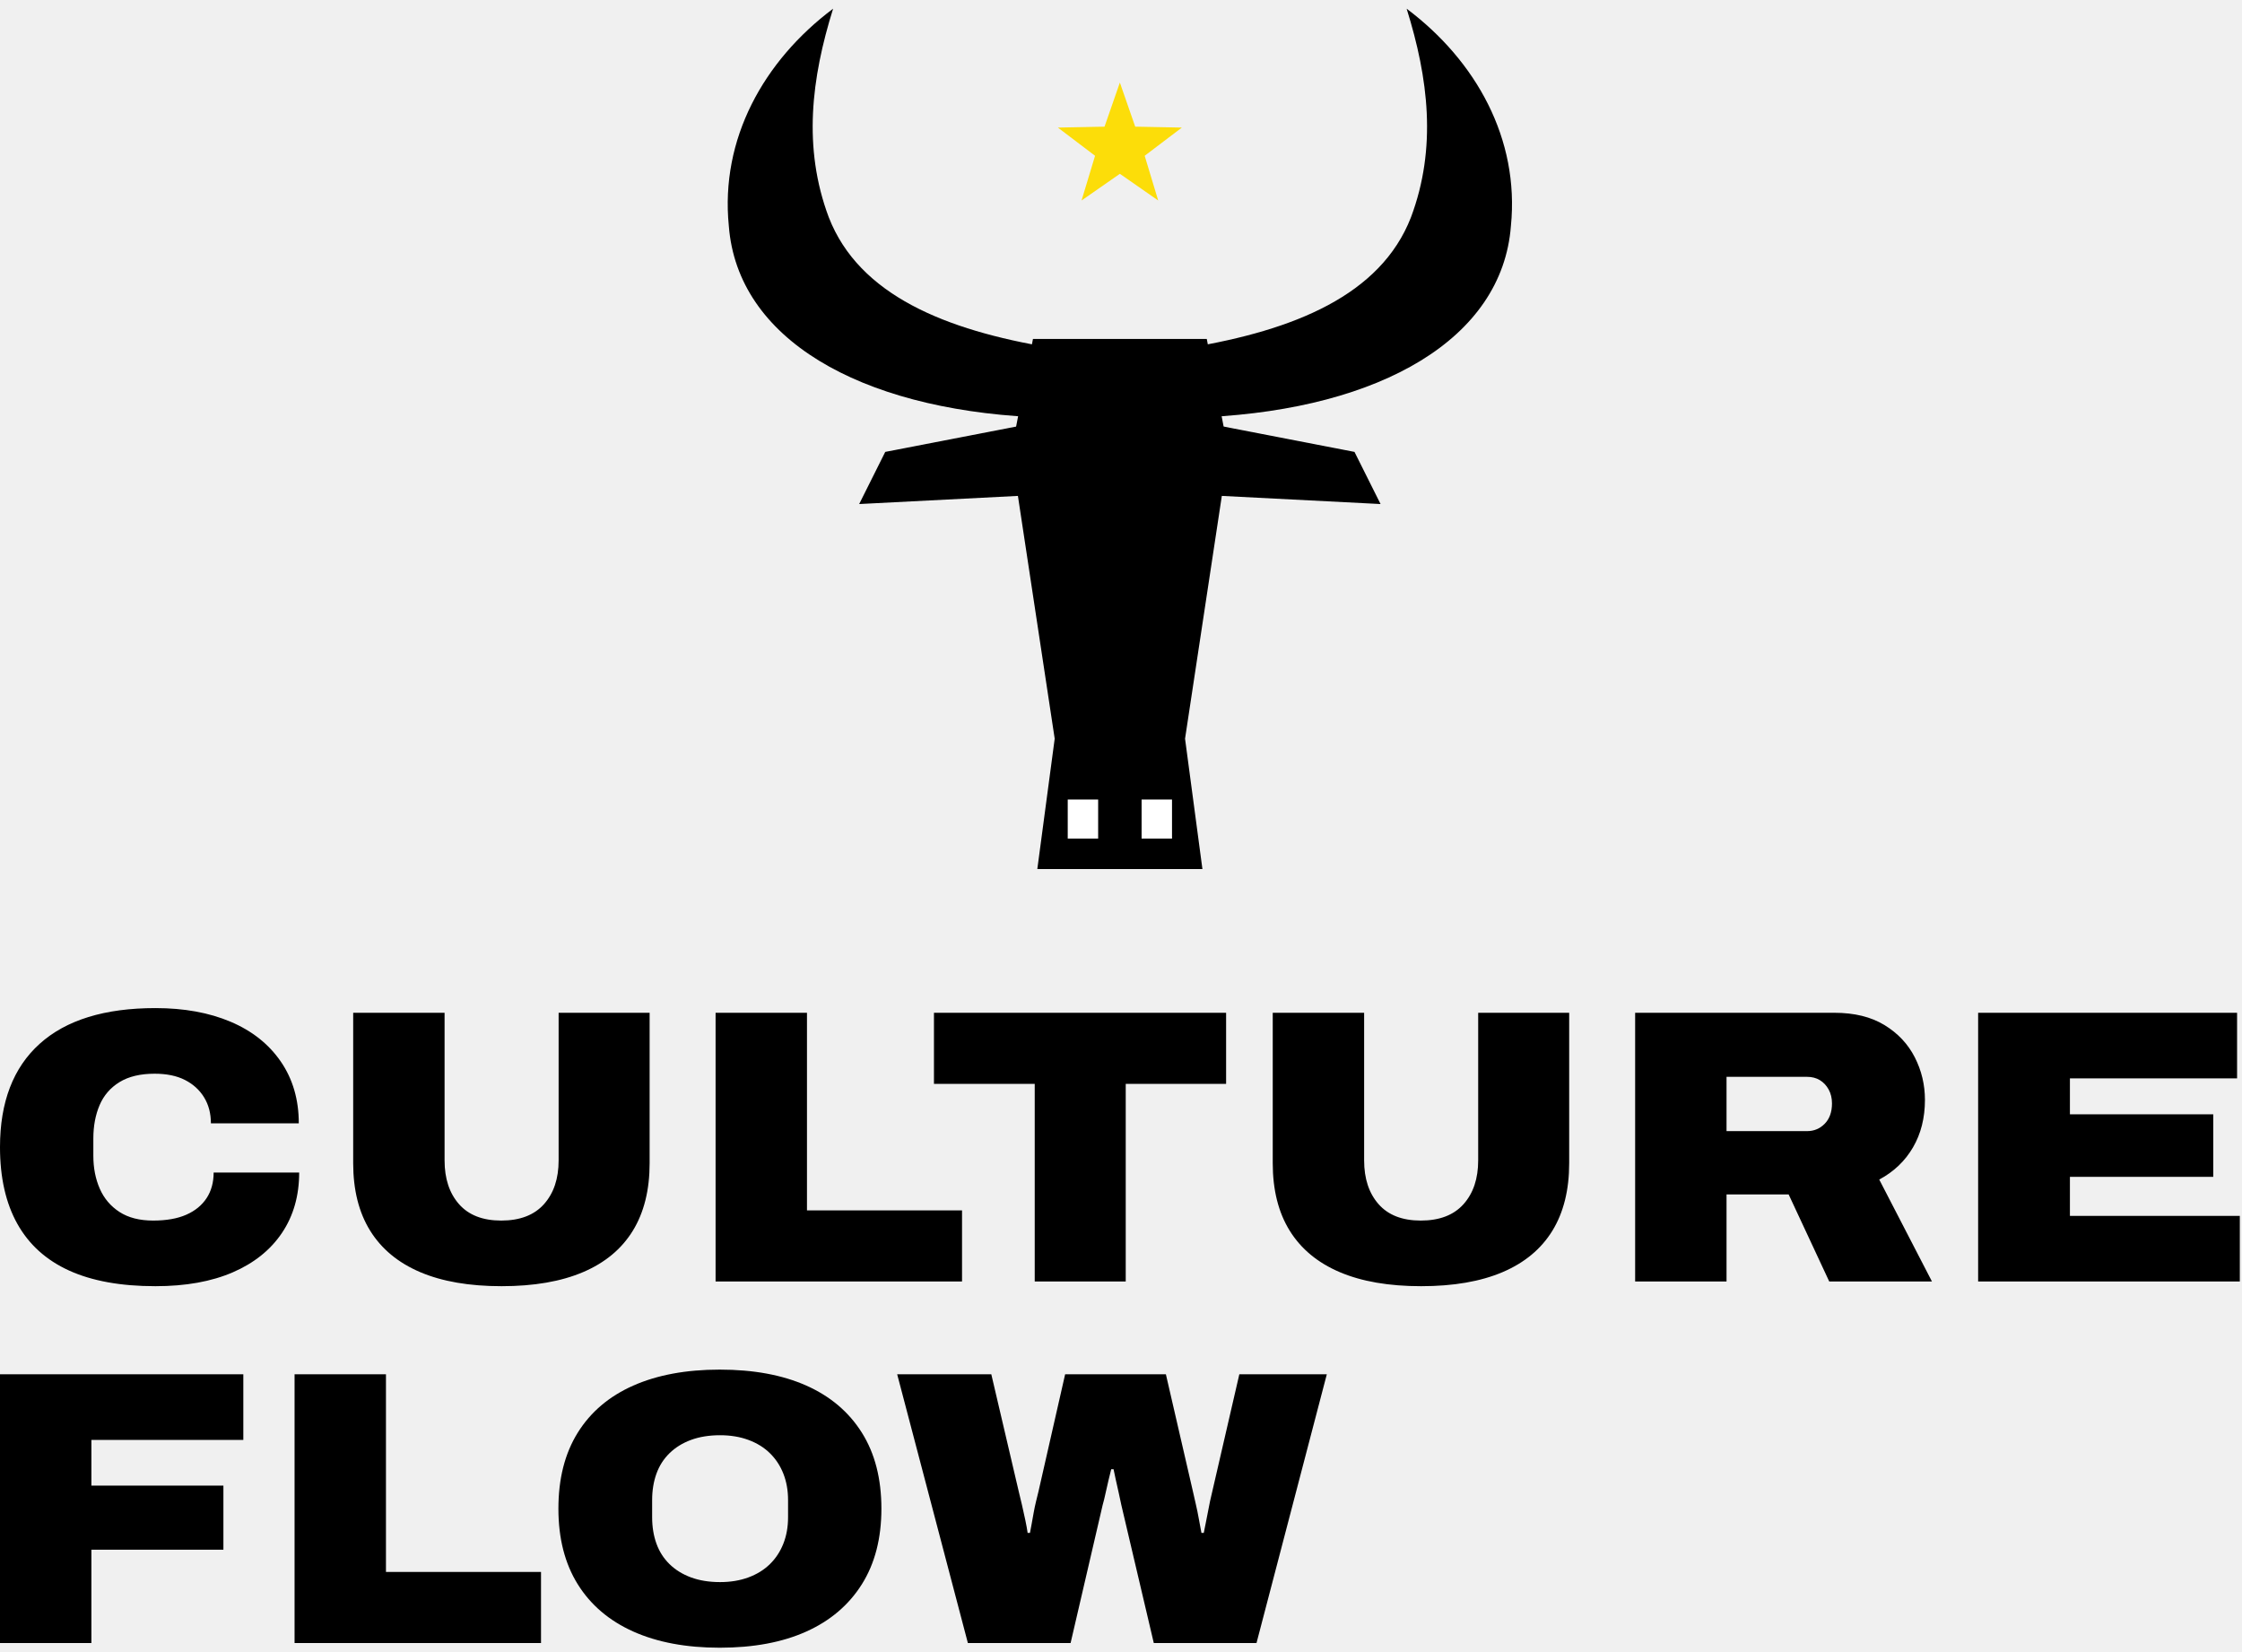
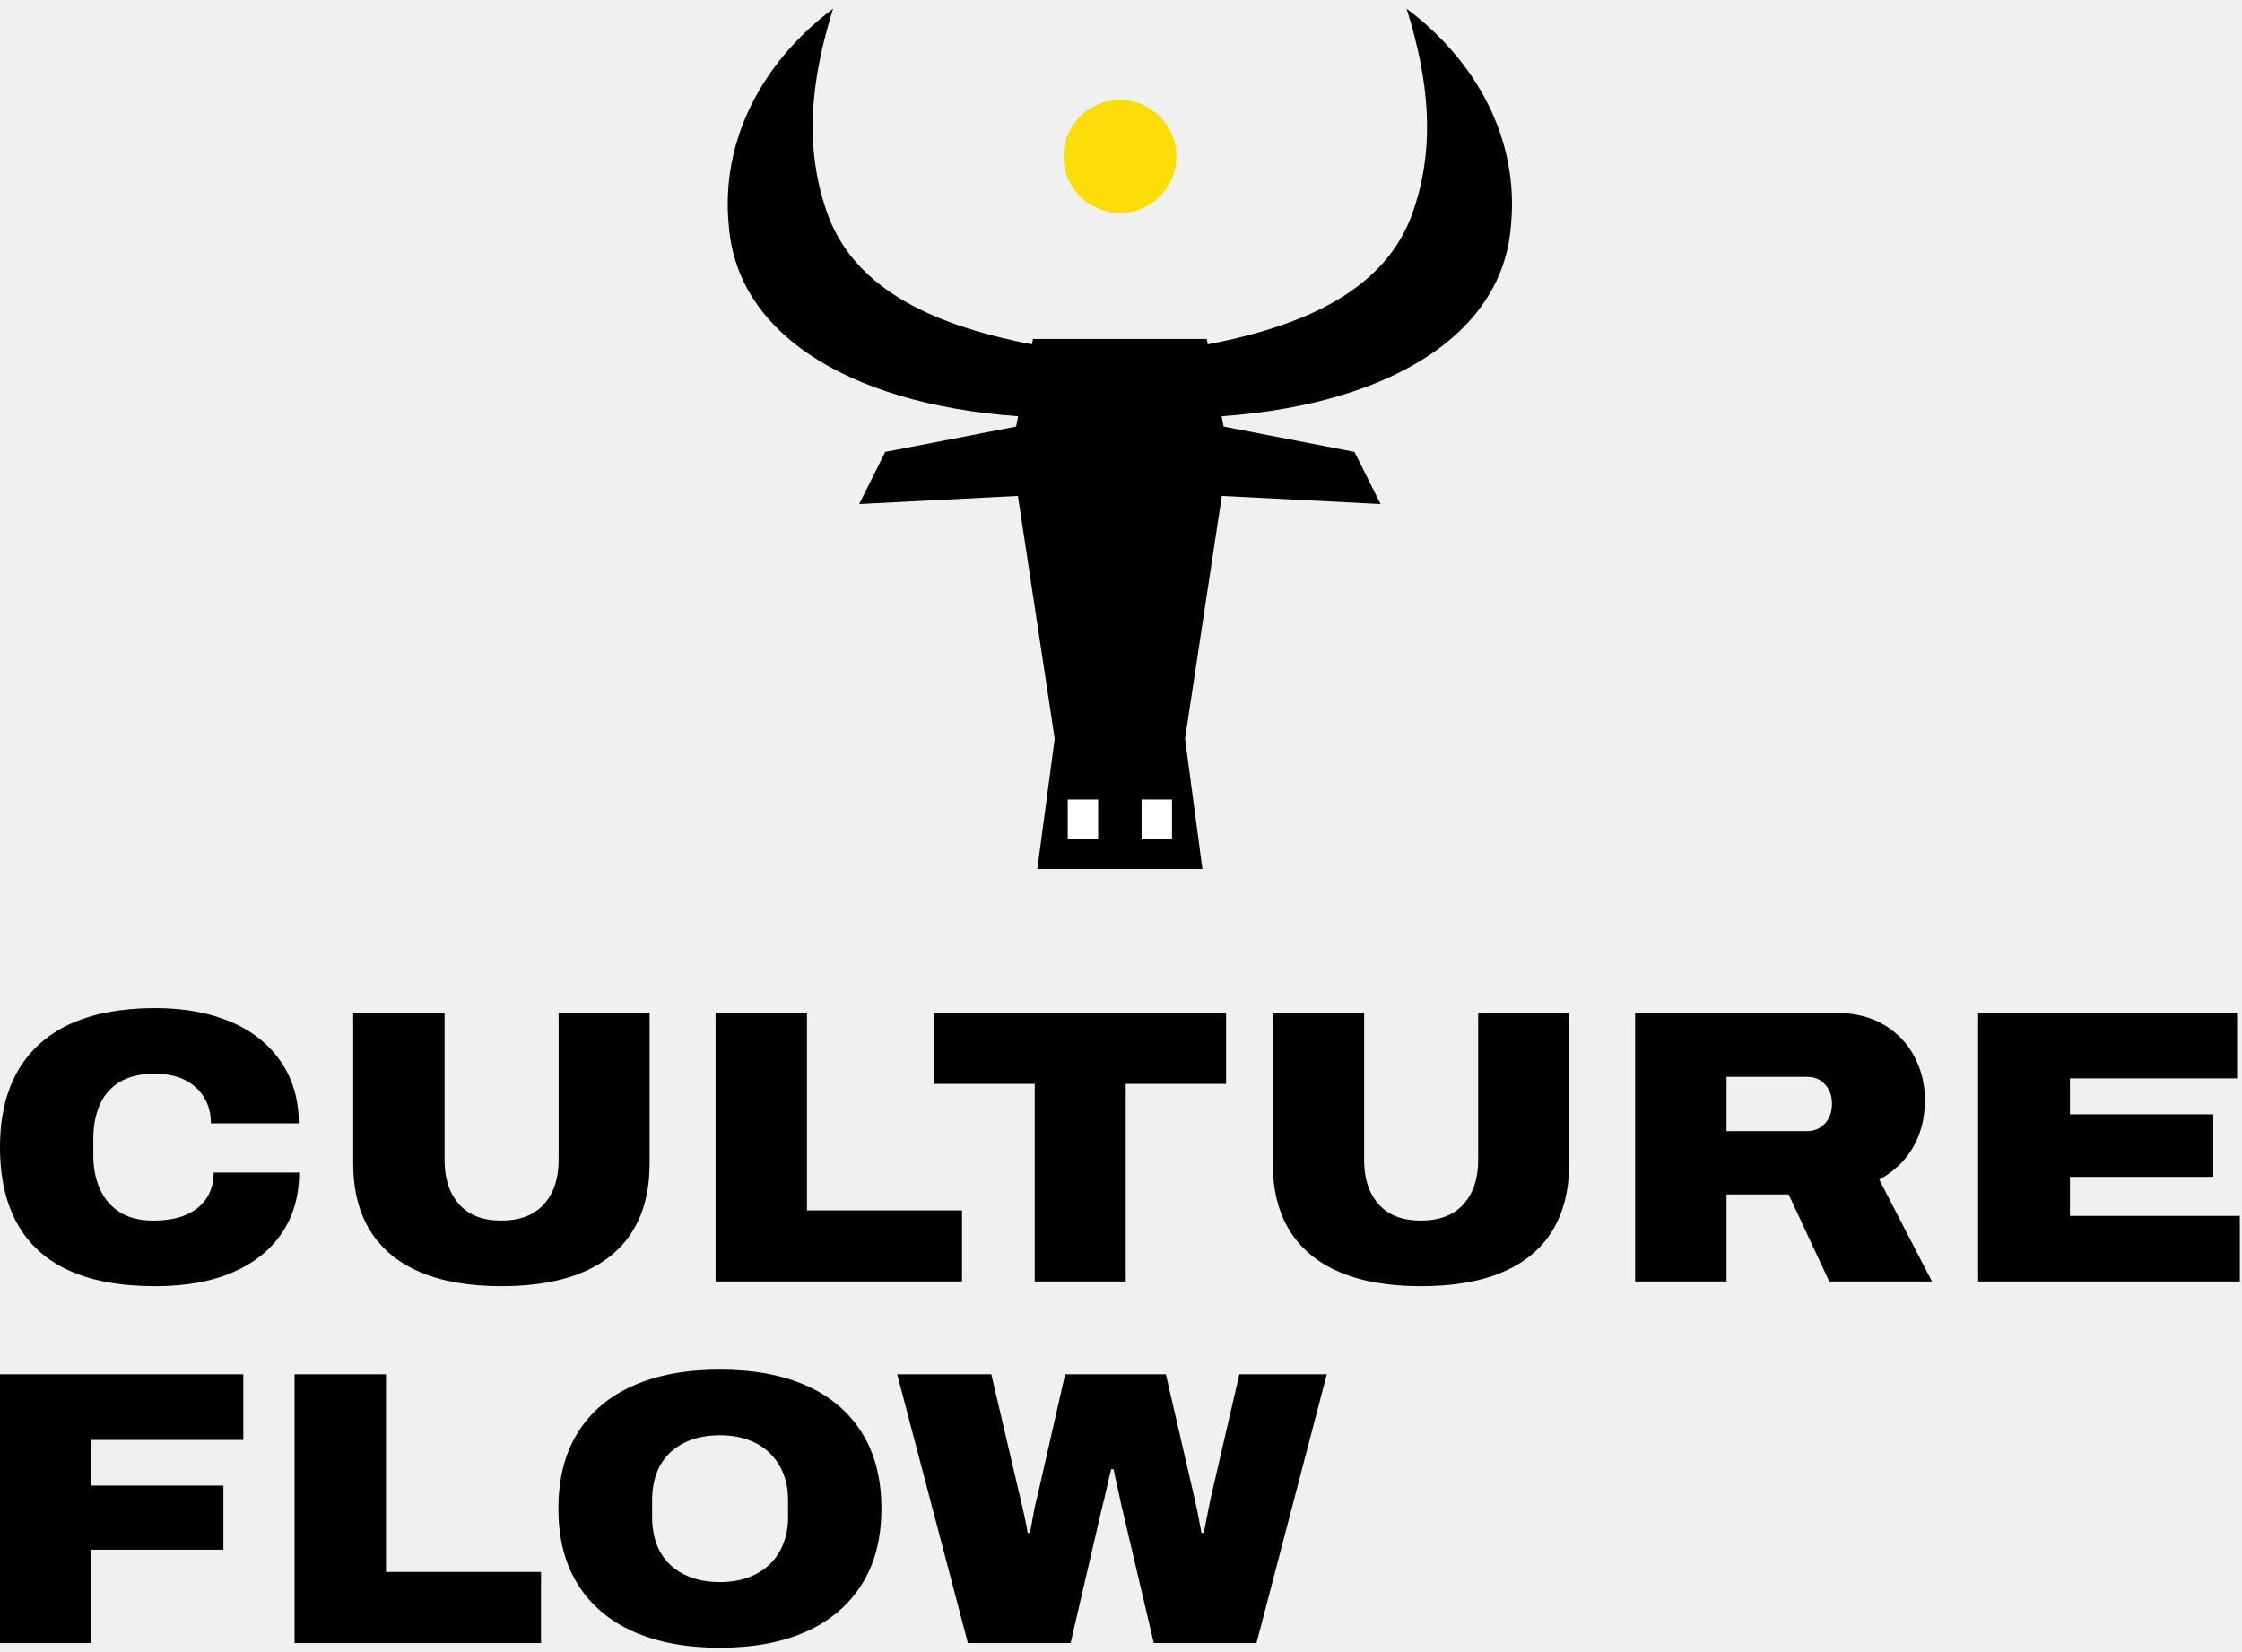
<svg xmlns="http://www.w3.org/2000/svg" viewBox="0 0 516 380" role="img" aria-label="CultureFlow">
  <g transform="translate(163.74 0.00) scale(1) translate(-6 0)">
    <path d="M84 80C60 76 40 68 33 50C27 34 29 18 34 2C18 14 8 32 10 52C12 78 40 94 80 96Z" fill="#000000" />
    <path d="M116 80C140 76 160 68 167 50C173 34 171 18 166 2C182 14 192 32 190 52C188 78 160 94 120 96Z" fill="#000000" />
    <polygon points="77,98 46,104 40,116 79,114" fill="#000000" />
    <polygon points="123,98 154,104 160,116 121,114" fill="#000000" />
    <polygon points="80,78 120,78 125,104 115,170 119,200 81,200 85,170 75,104" fill="#000000" />
    <rect x="88" y="184" width="7" height="9" fill="#FFFFFF" />
    <rect x="105" y="184" width="7" height="9" fill="#FFFFFF" />
-     <polygon points="100,19 103.53,29.15 114.27,29.36 105.71,35.85 108.82,46.14 100,40 91.18,46.14 94.29,35.85 85.73,29.36 96.47,29.15" fill="#FCDD09" />
+     <circle cx="100" cy="36" r="13" fill="#FCDD09" />
  </g>
  <path fill="#000000" transform="translate(0.00 232.00) scale(0.08989) translate(-45 700)" d="M443 12Q310 12 222 -28Q134 -68 89.5 -147.5Q45 -227 45 -344Q45 -517 146.5 -608.5Q248 -700 443 -700Q553 -700 635.5 -665Q718 -630 764 -563Q810 -496 810 -405L585 -405Q585 -443 567.5 -471.5Q550 -500 518.5 -516Q487 -532 441 -532Q386 -532 351 -510.5Q316 -489 300 -451.5Q284 -414 284 -366L284 -322Q284 -275 300.5 -237.5Q317 -200 351 -178Q385 -156 437 -156Q488 -156 522 -171Q556 -186 574 -213.5Q592 -241 592 -279L811 -279Q811 -190 767 -124.5Q723 -59 641 -23.5Q559 12 443 12Z M1329.28 12Q1205.28 12 1120.78 -24Q1036.28 -60 992.78 -130Q949.28 -200 949.28 -303L949.28 -688L1183.28 -688L1183.28 -310Q1183.28 -240 1220.28 -198Q1257.28 -156 1328.28 -156Q1400.28 -156 1437.78 -198Q1475.28 -240 1475.28 -310L1475.28 -688L1708.28 -688L1708.28 -303Q1708.28 -200 1665.28 -130Q1622.28 -60 1537.78 -24Q1453.28 12 1329.28 12Z M1877.16 0L1877.16 -688L2111.16 -688L2111.16 -182L2508.16 -182L2508.16 0Z M2694.28 0L2694.28 -506L2436.28 -506L2436.28 -688L3184.28 -688L3184.28 -506L2927.28 -506L2927.28 0Z M3683.68 12Q3559.68 12 3475.18 -24Q3390.68 -60 3347.18 -130Q3303.68 -200 3303.68 -303L3303.68 -688L3537.68 -688L3537.68 -310Q3537.68 -240 3574.68 -198Q3611.68 -156 3682.68 -156Q3754.68 -156 3792.18 -198Q3829.68 -240 3829.68 -310L3829.68 -688L4062.68 -688L4062.68 -303Q4062.68 -200 4019.68 -130Q3976.68 -60 3892.18 -24Q3807.68 12 3683.68 12Z M4231.56 0L4231.56 -688L4741.56 -688Q4818.56 -688 4870.06 -656.5Q4921.56 -625 4947.56 -574Q4973.56 -523 4973.56 -465Q4973.56 -396 4943.06 -343.5Q4912.56 -291 4856.56 -261L4991.56 0L4728.56 0L4624.56 -223L4465.56 -223L4465.56 0ZM4465.56 -385L4671.56 -385Q4698.56 -385 4717.06 -404Q4735.56 -423 4735.56 -456Q4735.56 -476 4727.06 -491.5Q4718.56 -507 4704.56 -515.5Q4690.56 -524 4671.56 -524L4465.56 -524Z M5109.76 0L5109.76 -688L5772.76 -688L5772.76 -520L5344.76 -520L5344.76 -428L5711.76 -428L5711.76 -268L5344.76 -268L5344.76 -168L5779.76 -168L5779.76 0Z" />
  <path fill="#000000" transform="translate(0.00 315.20) scale(0.08989) translate(-74 700)" d="M74 0L74 -688L697 -688L697 -520L308 -520L308 -403L646 -403L646 -239L308 -239L308 0Z M828.2 0L828.2 -688L1062.2 -688L1062.2 -182L1459.2 -182L1459.2 0Z M1916.72 12Q1787.72 12 1695.22 -29.5Q1602.72 -71 1553.22 -150.5Q1503.72 -230 1503.72 -344Q1503.72 -459 1553.22 -538.5Q1602.72 -618 1695.22 -659Q1787.72 -700 1916.72 -700Q2046.72 -700 2138.72 -659Q2230.72 -618 2280.72 -538.5Q2330.72 -459 2330.72 -344Q2330.72 -230 2280.72 -150.5Q2230.72 -71 2138.72 -29.5Q2046.72 12 1916.72 12ZM1917.72 -156Q1957.72 -156 1990.22 -168Q2022.72 -180 2045.22 -202Q2067.72 -224 2079.72 -254.5Q2091.72 -285 2091.72 -322L2091.72 -366Q2091.72 -403 2079.72 -433.5Q2067.72 -464 2045.22 -486Q2022.72 -508 1990.22 -520Q1957.72 -532 1917.72 -532Q1875.72 -532 1843.22 -520Q1810.72 -508 1788.22 -486Q1765.72 -464 1754.72 -433.5Q1743.72 -403 1743.72 -366L1743.72 -322Q1743.72 -285 1754.72 -254.5Q1765.72 -224 1788.22 -202Q1810.72 -180 1843.22 -168Q1875.72 -156 1917.72 -156Z M2552.12 0L2371.12 -688L2612.12 -688L2682.12 -389Q2686.12 -373 2690.62 -353.5Q2695.12 -334 2699.12 -315Q2703.12 -296 2705.12 -282L2711.12 -282Q2713.12 -292 2715.62 -306Q2718.12 -320 2720.62 -334Q2723.12 -348 2726.62 -362.5Q2730.12 -377 2733.12 -389L2801.12 -688L3059.12 -688L3128.12 -389Q3131.12 -375 3135.62 -356Q3140.12 -337 3143.62 -317Q3147.12 -297 3150.12 -282L3156.12 -282Q3158.12 -293 3161.12 -307Q3164.12 -321 3166.62 -335Q3169.12 -349 3172.12 -363Q3175.12 -377 3178.12 -389L3247.12 -688L3471.12 -688L3291.12 0L3028.12 0L2945.12 -353Q2942.12 -368 2938.12 -385.5Q2934.12 -403 2930.62 -419Q2927.12 -435 2925.12 -445L2919.12 -445Q2916.12 -433 2912.12 -416.5Q2908.12 -400 2904.62 -383.5Q2901.12 -367 2897.12 -353L2815.12 0Z" />
</svg>
